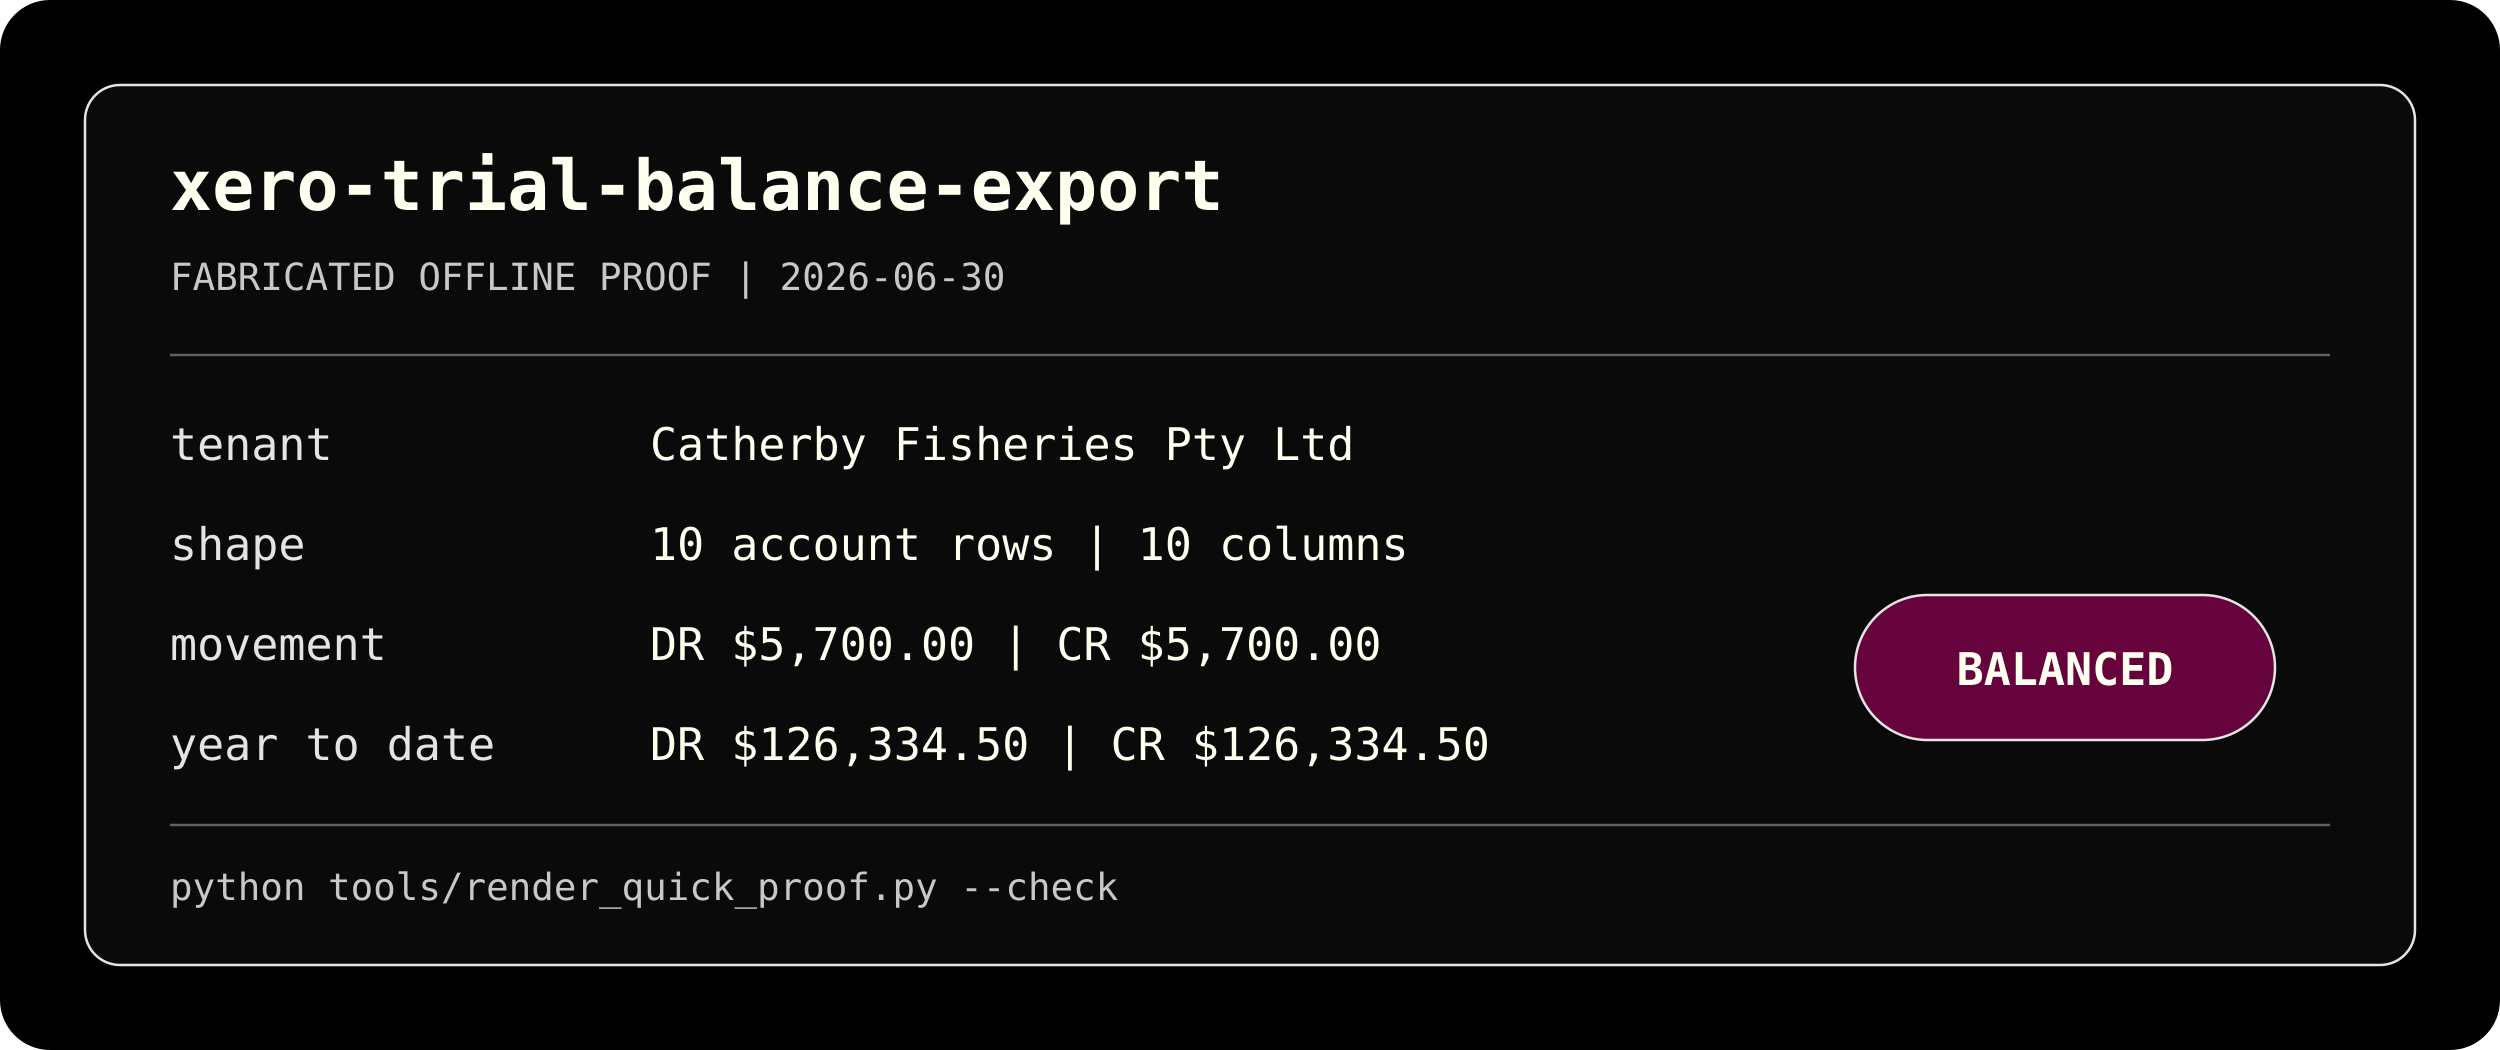
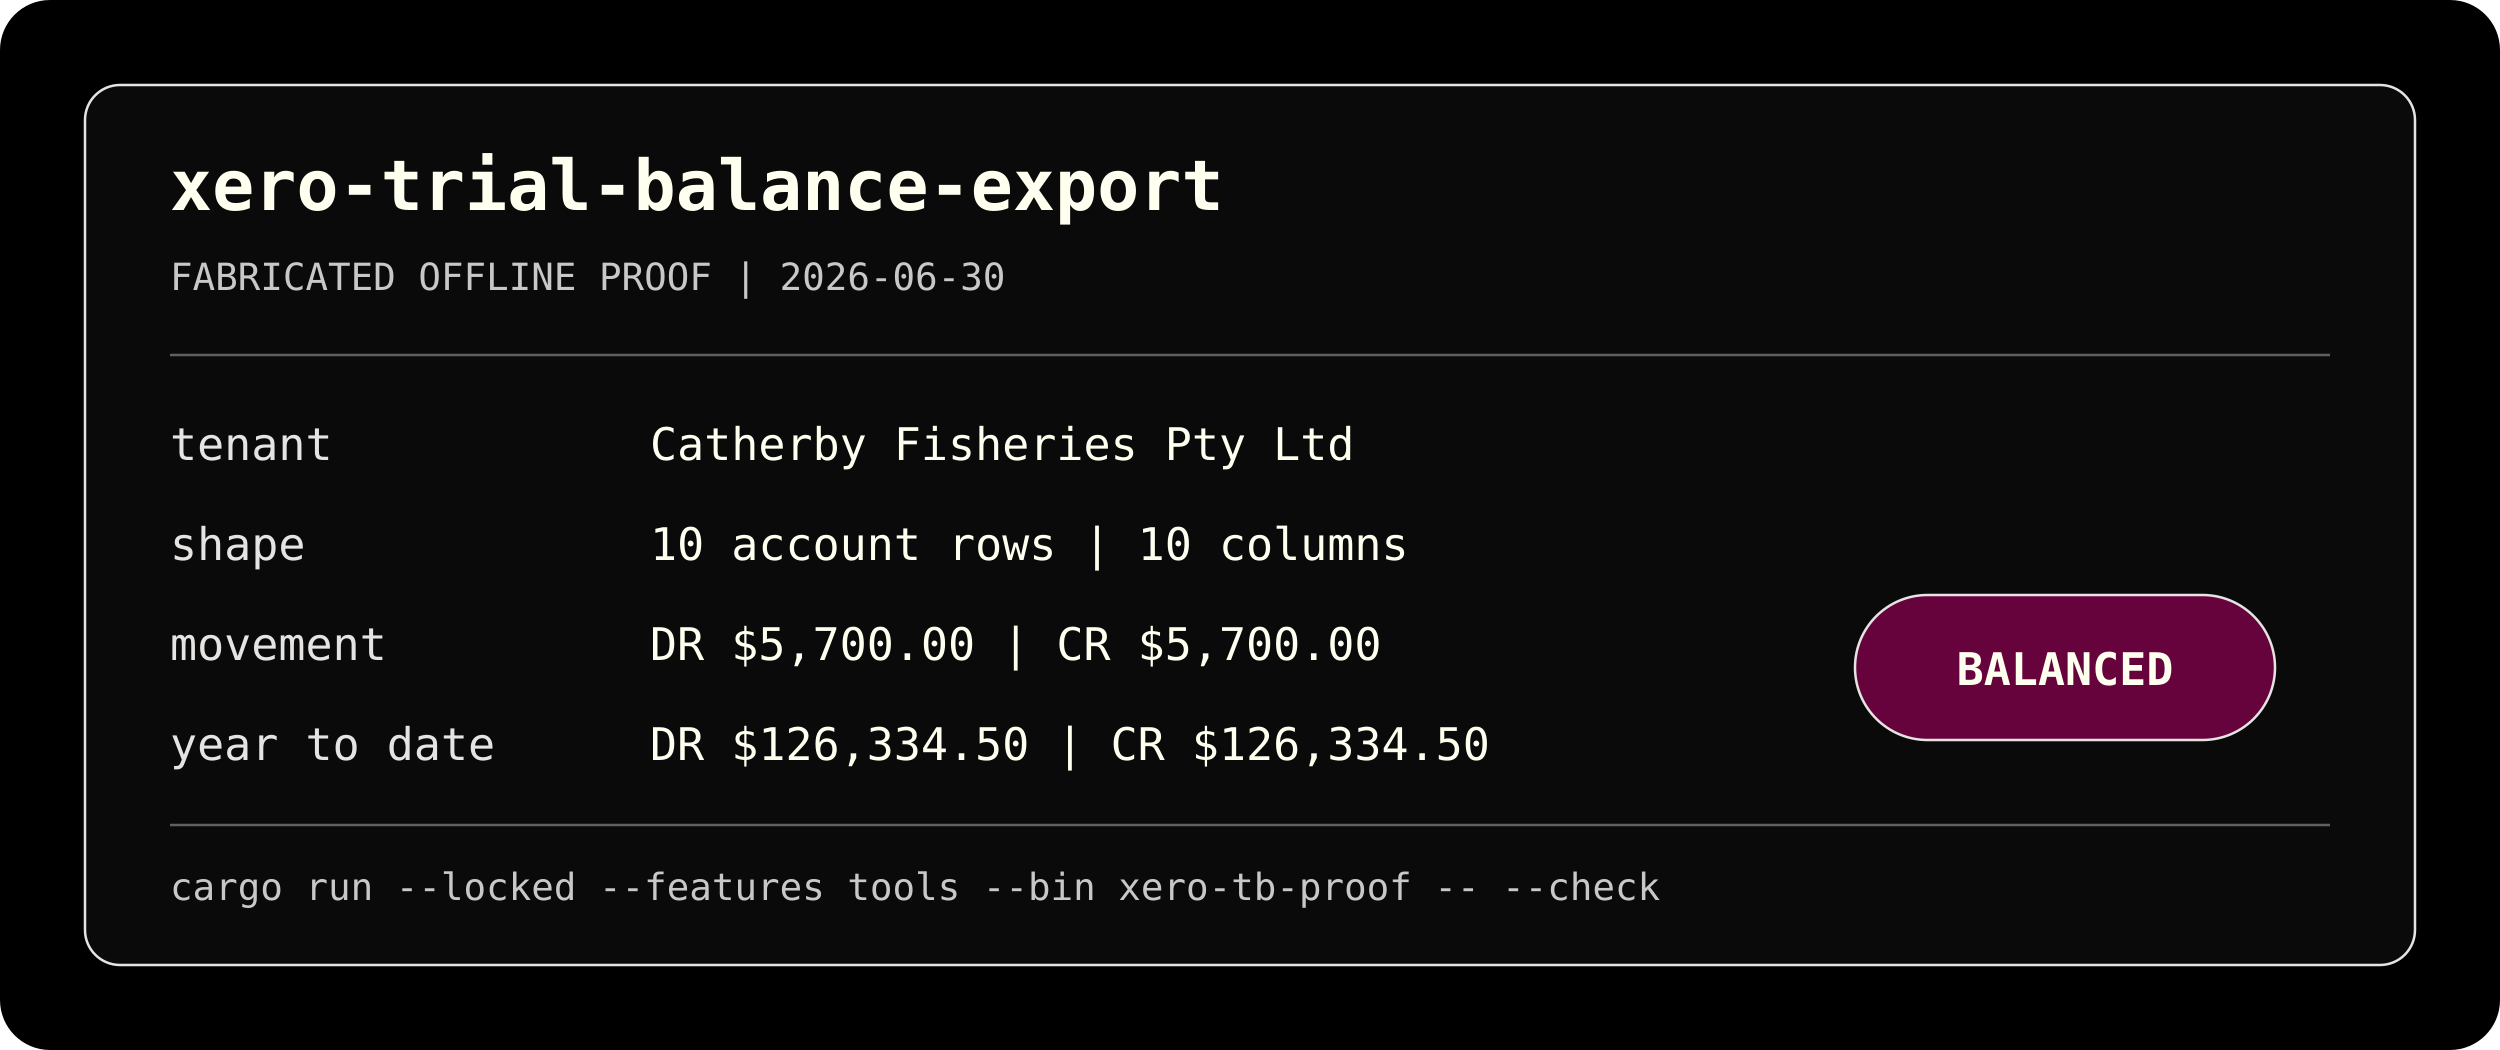
<svg xmlns="http://www.w3.org/2000/svg" width="1000" height="420" viewBox="0 0 1000 420" role="img" aria-labelledby="title desc">
  <rect width="1000" height="420" rx="20" fill="#000000" />
  <rect x="34" y="34" width="932" height="352" rx="14" fill="#0A0A0A" stroke="#E5E4E2" />
  <text x="68" y="84" fill="#FFFFF0" font-family="ui-monospace, SFMono-Regular, Consolas, monospace" font-size="28" font-weight="700">xero-trial-balance-export</text>
  <text x="68" y="116" fill="#C8C8C8" font-family="ui-monospace, SFMono-Regular, Consolas, monospace" font-size="15">FABRICATED OFFLINE PROOF  |  2026-06-30</text>
  <line x1="68" y1="142" x2="932" y2="142" stroke="#606060" />
  <text x="68" y="184" fill="#E5E4E2" font-family="ui-monospace, SFMono-Regular, Consolas, monospace" font-size="18">tenant</text>
  <text x="260" y="184" fill="#FFFFF0" font-family="ui-monospace, SFMono-Regular, Consolas, monospace" font-size="18">Catherby Fisheries Pty Ltd</text>
  <text x="68" y="224" fill="#E5E4E2" font-family="ui-monospace, SFMono-Regular, Consolas, monospace" font-size="18">shape</text>
  <text x="260" y="224" fill="#FFFFF0" font-family="ui-monospace, SFMono-Regular, Consolas, monospace" font-size="18">10 account rows  |  10 columns</text>
  <text x="68" y="264" fill="#E5E4E2" font-family="ui-monospace, SFMono-Regular, Consolas, monospace" font-size="18">movement</text>
  <text x="260" y="264" fill="#FFFFF0" font-family="ui-monospace, SFMono-Regular, Consolas, monospace" font-size="18">DR $5,700.00  |  CR $5,700.00</text>
  <text x="68" y="304" fill="#E5E4E2" font-family="ui-monospace, SFMono-Regular, Consolas, monospace" font-size="18">year to date</text>
  <text x="260" y="304" fill="#FFFFF0" font-family="ui-monospace, SFMono-Regular, Consolas, monospace" font-size="18">DR $126,334.50  |  CR $126,334.50</text>
  <rect x="742" y="238" width="168" height="58" rx="29" fill="#66023C" stroke="#E5E4E2" />
  <text x="826" y="274" text-anchor="middle" fill="#FFFFF0" font-family="ui-monospace, SFMono-Regular, Consolas, monospace" font-size="18" font-weight="700">BALANCED</text>
  <line x1="68" y1="330" x2="932" y2="330" stroke="#606060" />
-   <text x="68" y="360" fill="#C8C8C8" font-family="ui-monospace, SFMono-Regular, Consolas, monospace" font-size="15">python tools/render_quick_proof.py --check</text>
+   <text x="68" y="360" fill="#C8C8C8" font-family="ui-monospace, SFMono-Regular, Consolas, monospace" font-size="15">cargo run --locked --features tools --bin xero-tb-proof -- --check</text>
</svg>
